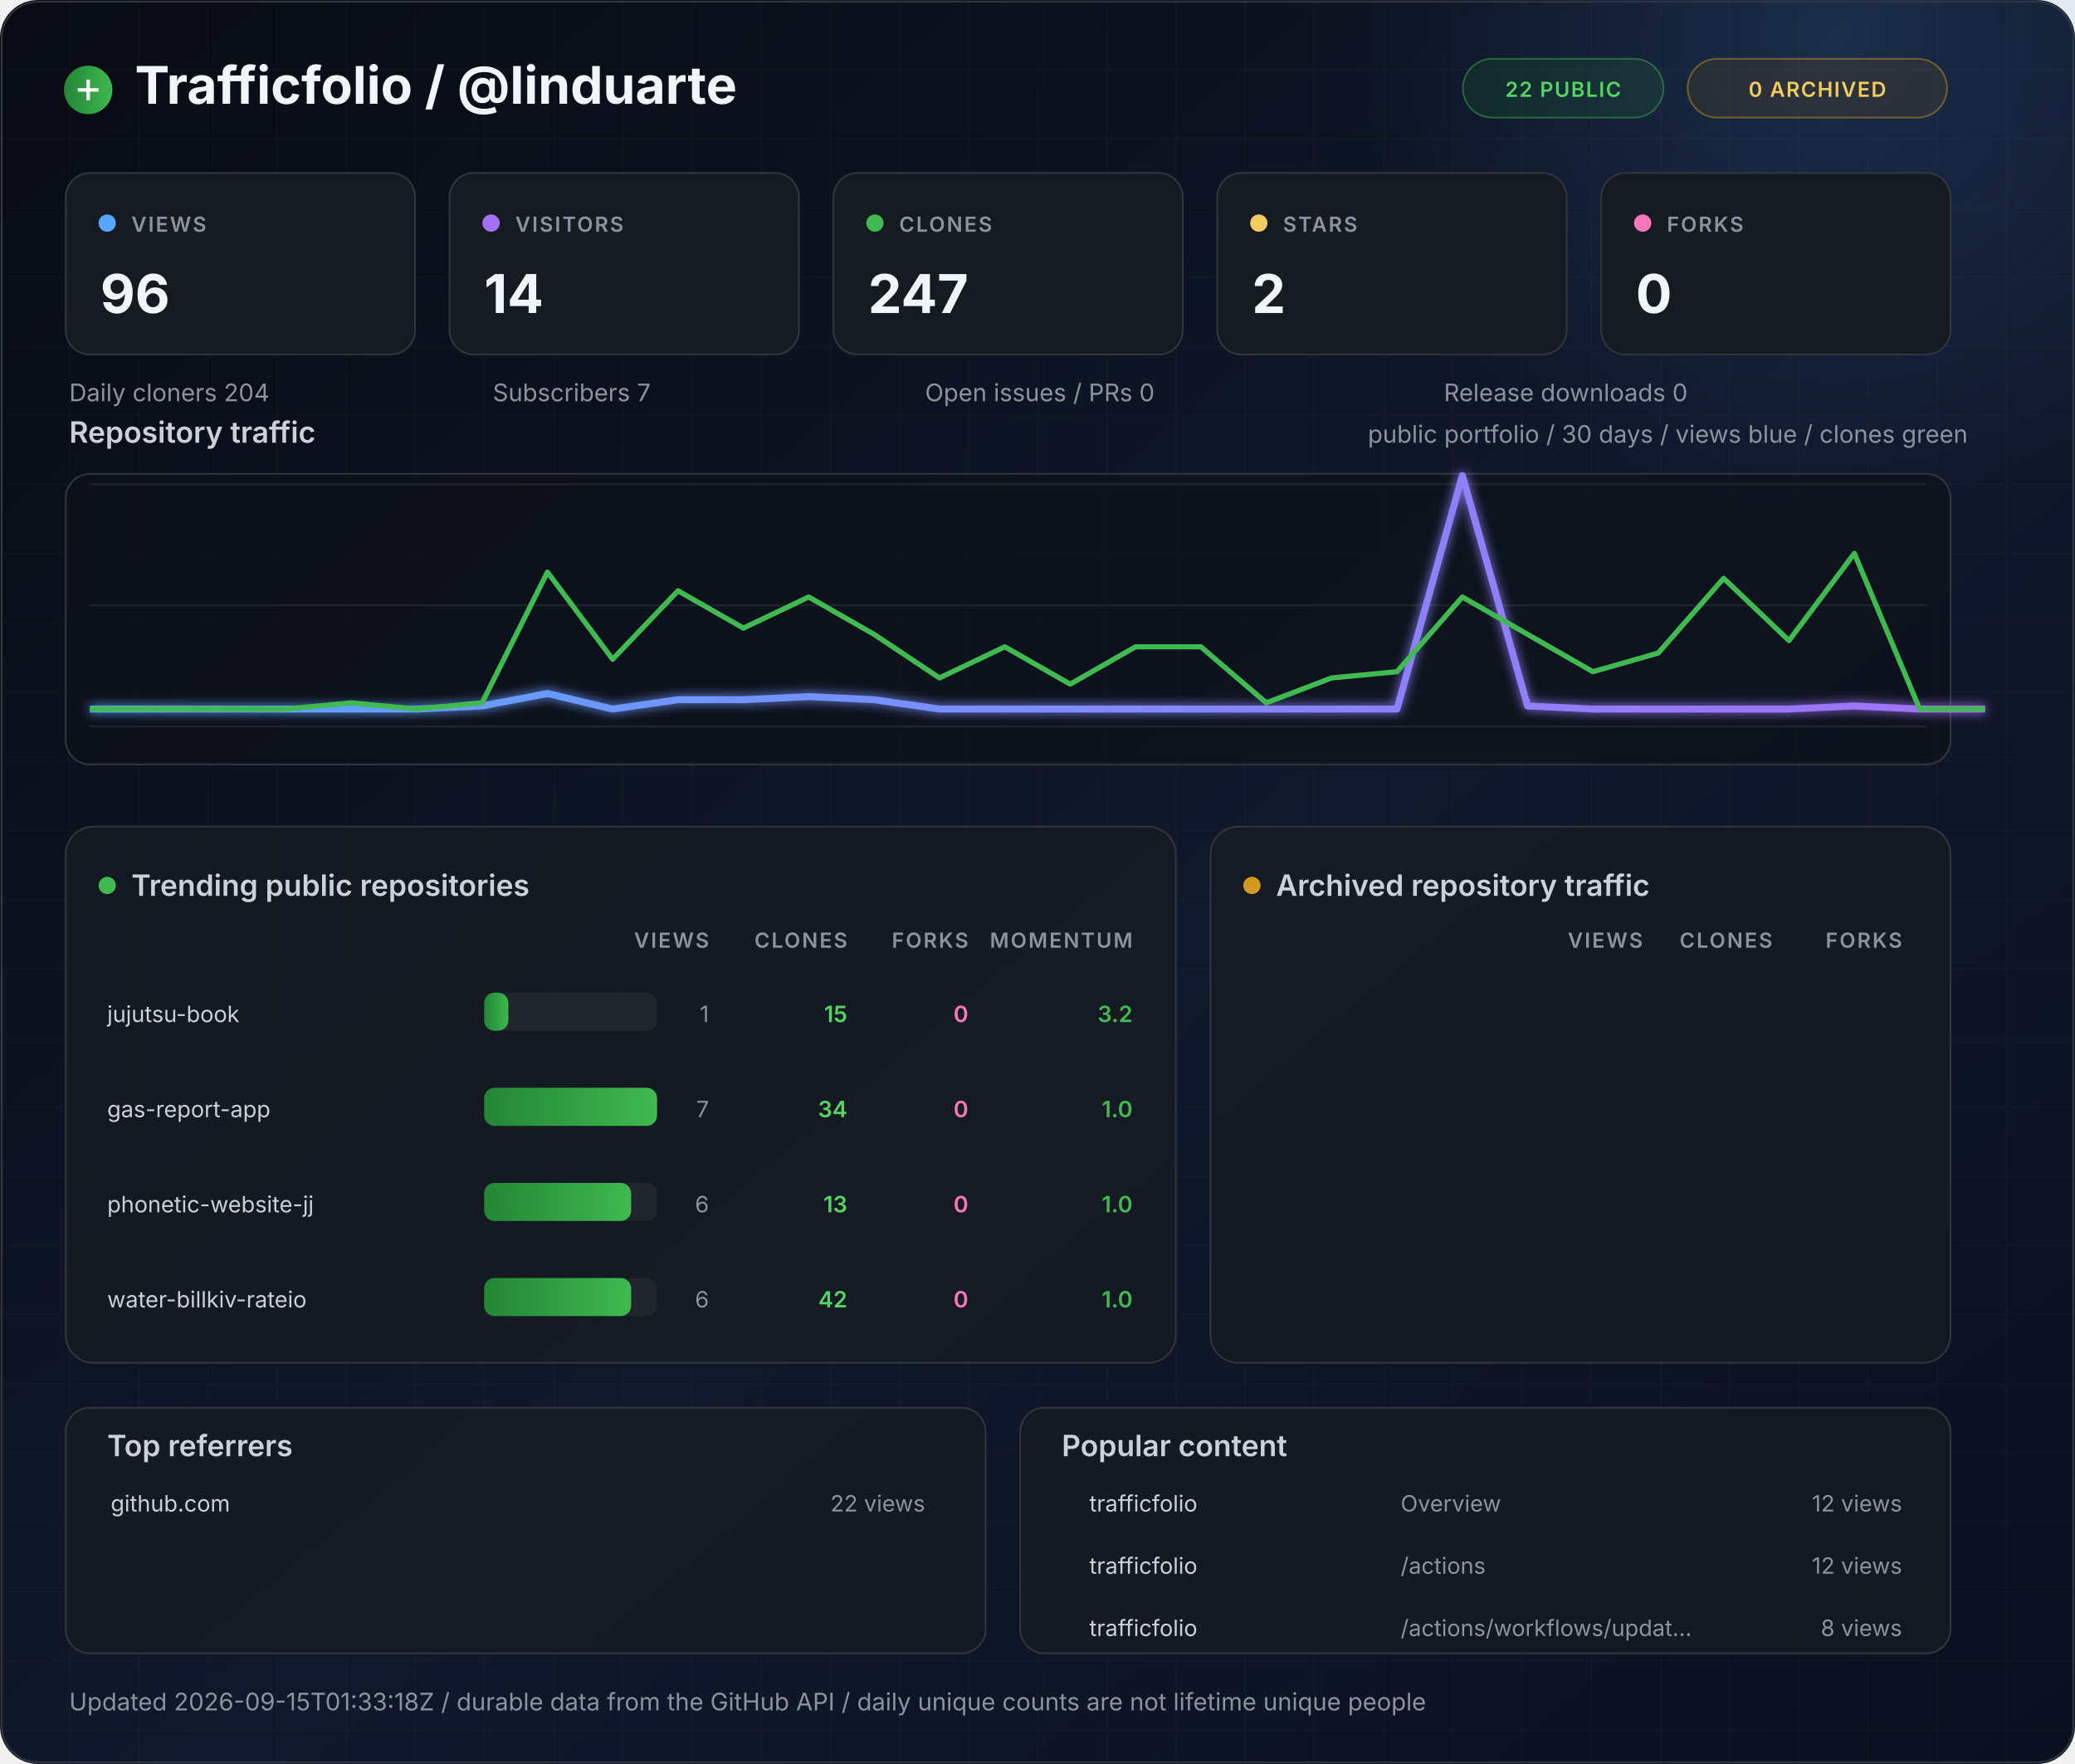
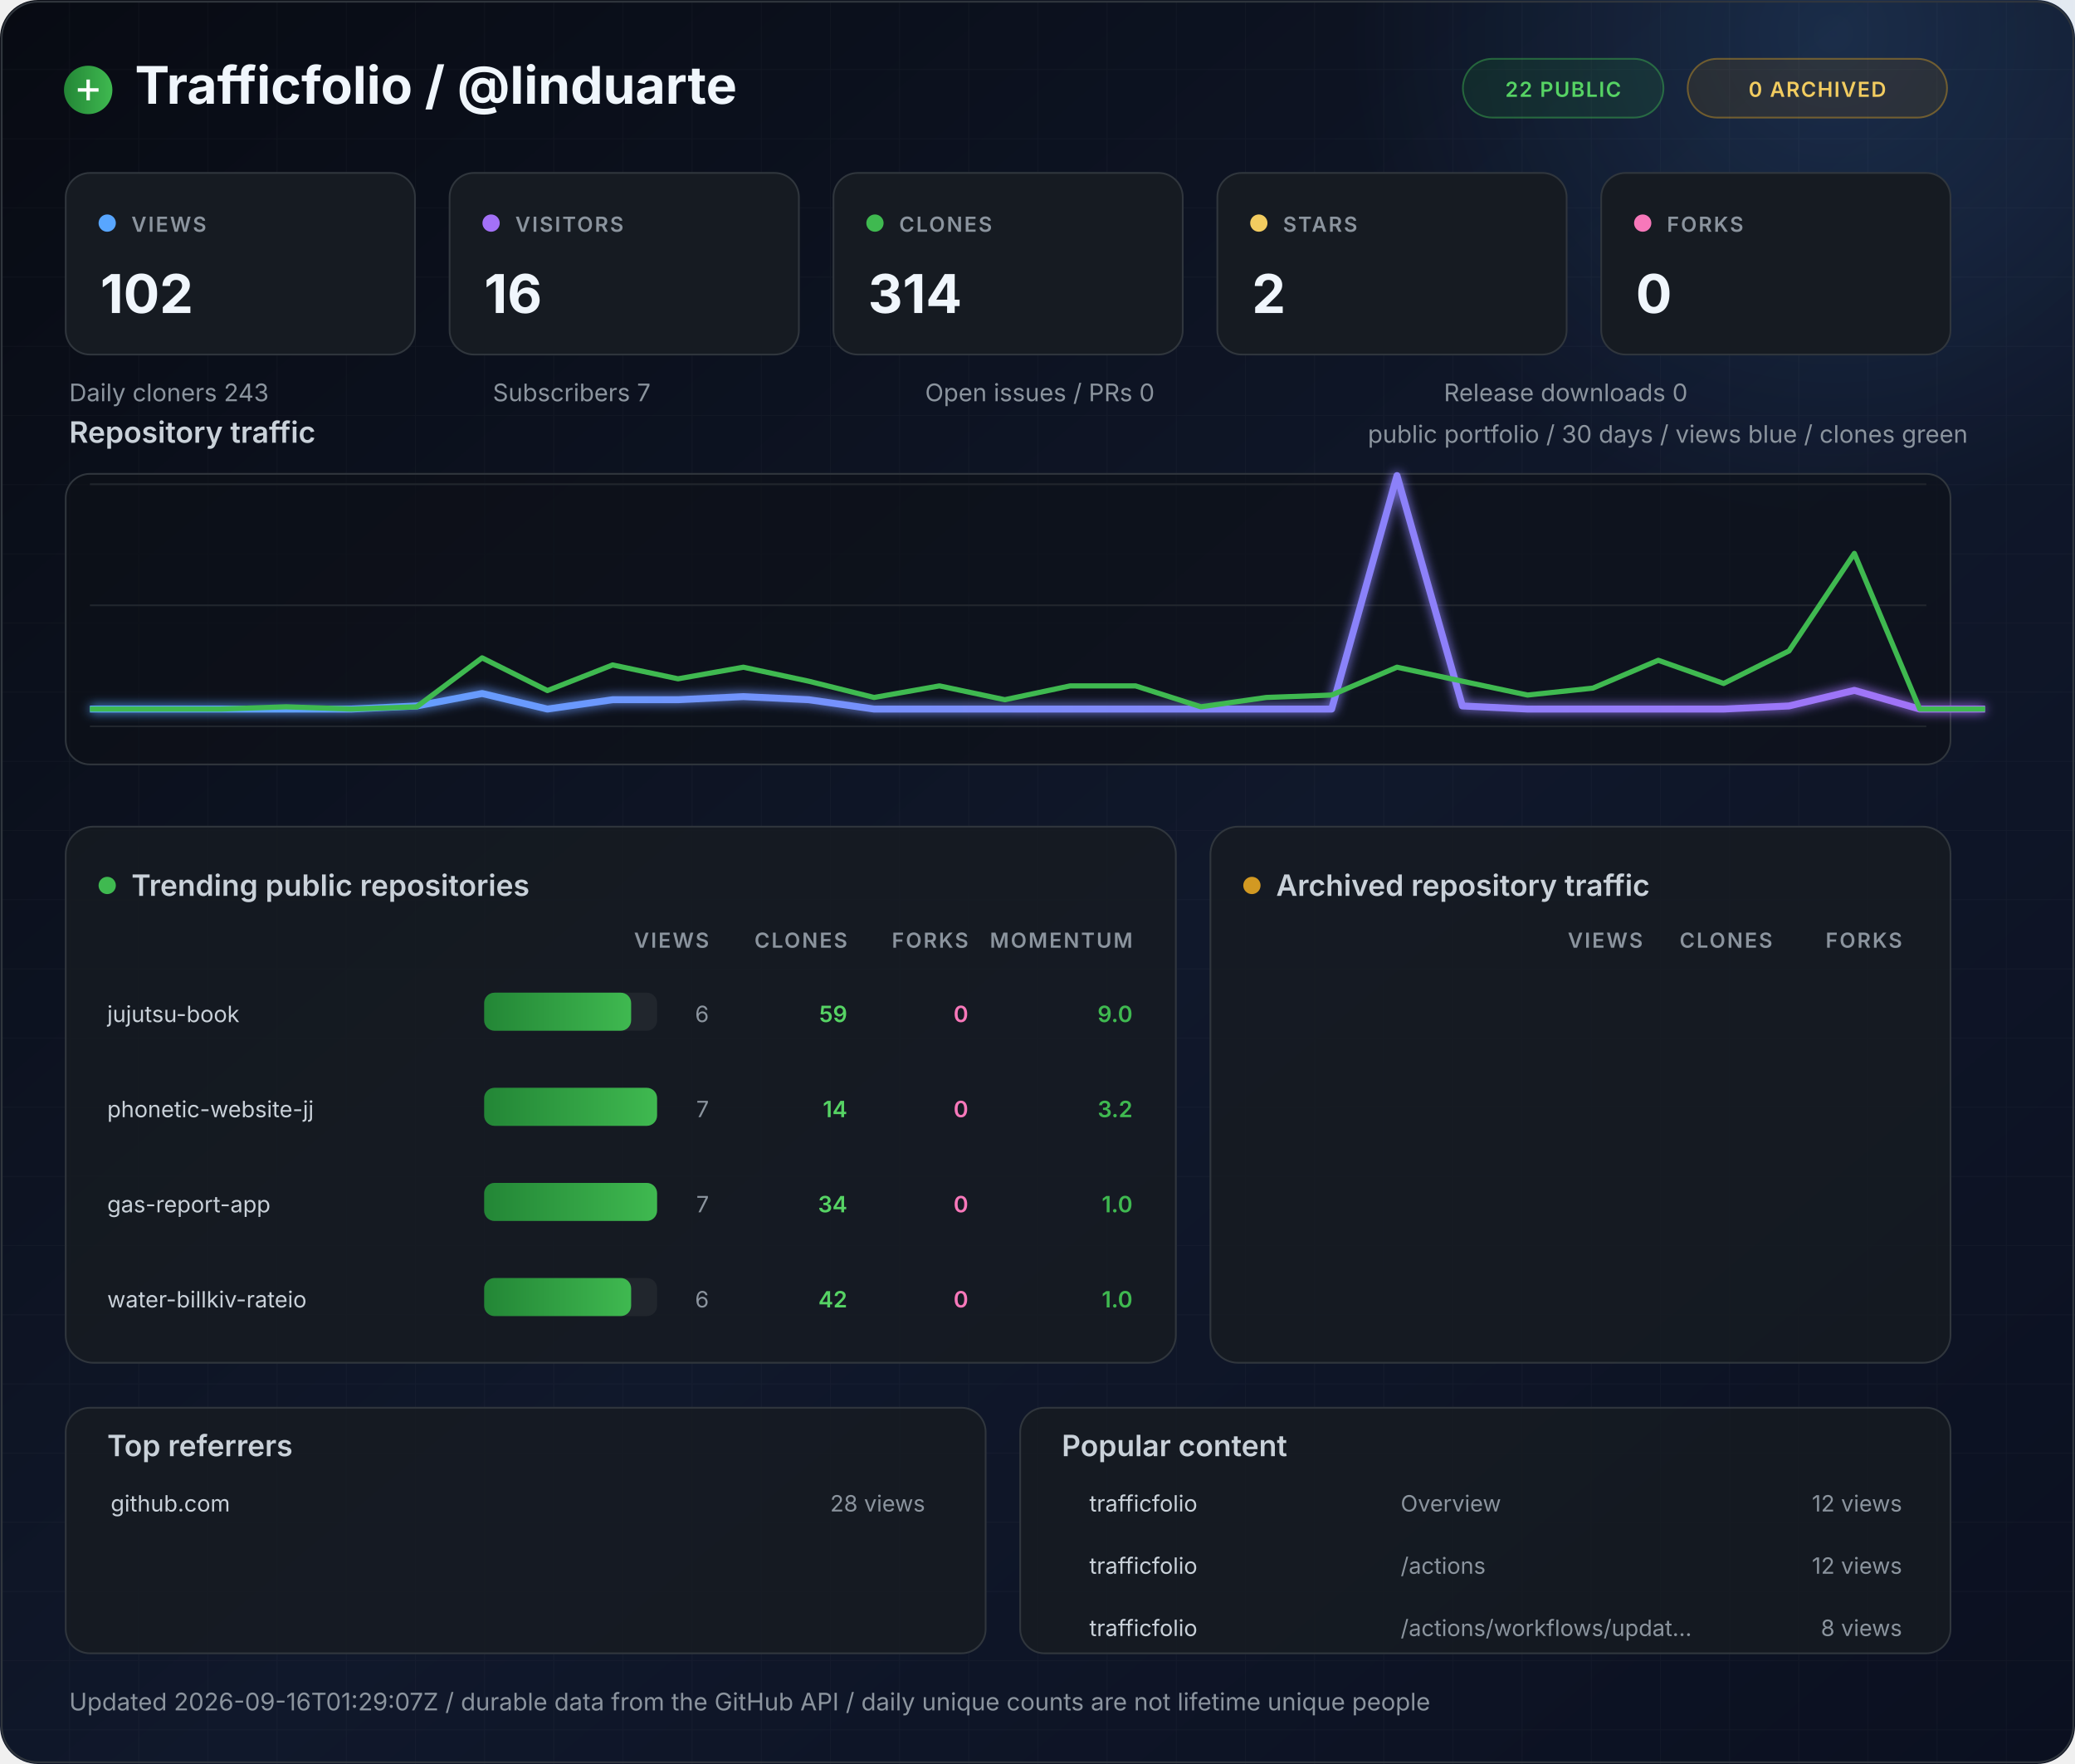
<svg xmlns="http://www.w3.org/2000/svg" width="1200" height="1020" viewBox="0 0 1200 1020" role="img" aria-label="Trafficfolio GitHub analytics dashboard for linduarte">
  <defs>
    <linearGradient id="bg" x1="0" y1="0" x2="1" y2="1">
      <stop stop-color="#080b13" />
      <stop offset=".55" stop-color="#10182b" />
      <stop offset="1" stop-color="#0b1020" />
    </linearGradient>
    <linearGradient id="line" x1="0" y1="0" x2="1" y2="0">
      <stop stop-color="#58a6ff" />
      <stop offset="1" stop-color="#a371f7" />
    </linearGradient>
    <linearGradient id="bar" x1="0" y1="0" x2="1" y2="0">
      <stop stop-color="#238636" />
      <stop offset="1" stop-color="#3fb950" />
    </linearGradient>
    <linearGradient id="archiveBar" x1="0" y1="0" x2="1" y2="0">
      <stop stop-color="#9e6a03" />
      <stop offset="1" stop-color="#f2cc60" />
    </linearGradient>
    <radialGradient id="ambient">
      <stop stop-color="#58a6ff" stop-opacity=".16" />
      <stop offset="1" stop-color="#58a6ff" stop-opacity="0" />
    </radialGradient>
    <pattern id="grid" width="40" height="40" patternUnits="userSpaceOnUse">
      <path d="M40 0H0V40" fill="none" stroke="#ffffff" stroke-opacity=".025" />
    </pattern>
    <filter id="glow">
      <feGaussianBlur stdDeviation="3" result="b" />
      <feMerge>
        <feMergeNode in="b" />
        <feMergeNode in="SourceGraphic" />
      </feMerge>
    </filter>
    <style>
    .title{font:750 30px -apple-system,BlinkMacSystemFont,"Segoe UI",sans-serif;fill:#f0f6fc}
    .subtitle{font:14px -apple-system,BlinkMacSystemFont,"Segoe UI",sans-serif;fill:#8b949e}
    .label{font:600 12px -apple-system,BlinkMacSystemFont,"Segoe UI",sans-serif;fill:#8b949e;letter-spacing:1px}
    .metric{font:700 31px -apple-system,BlinkMacSystemFont,"Segoe UI",sans-serif;fill:#f0f6fc}
    .section{font:600 17px -apple-system,BlinkMacSystemFont,"Segoe UI",sans-serif;fill:#c9d1d9}
    .repo,.value,.trend,.archive,.clone,.fork{font:13px -apple-system,BlinkMacSystemFont,"Segoe UI",sans-serif;fill:#c9d1d9}
    .value{fill:#8b949e} .trend{fill:#3fb950;font-weight:600} .archive{fill:#d29922}
    .clone{fill:#56d364;font-weight:600} .fork{fill:#f778ba;font-weight:600}
    .pill{font:600 12px -apple-system,BlinkMacSystemFont,"Segoe UI",sans-serif;letter-spacing:.7px}
  </style>
  </defs>
  <rect width="1200" height="1020" rx="22" fill="url(#bg)" />
  <rect width="1200" height="1020" rx="22" fill="url(#grid)" />
  <circle cx="1060" cy="20" r="280" fill="url(#ambient)" />
  <rect x="1" y="1" width="1198" height="1018" rx="21" fill="none" stroke="#30363d" />
  <circle cx="51" cy="52" r="14" fill="url(#bar)" />
  <path d="M45 52h12M51 46v12" stroke="#fff" stroke-width="2" />
  <text x="78" y="60" class="title">Trafficfolio / @linduarte</text>
  <rect x="846" y="34" width="116" height="34" rx="17" fill="#238636" fill-opacity=".16" stroke="#3fb950" stroke-opacity=".45" />
  <text x="904" y="56" text-anchor="middle" class="pill" fill="#56d364">22 PUBLIC</text>
  <rect x="976" y="34" width="150" height="34" rx="17" fill="#9e6a03" fill-opacity=".14" stroke="#d29922" stroke-opacity=".45" />
  <text x="1051" y="56" text-anchor="middle" class="pill" fill="#f2cc60">0 ARCHIVED</text>
  <rect x="38" y="100" width="202" height="105" rx="14" fill="#161b22" stroke="#30363d" />
  <circle cx="62" cy="129" r="5" fill="#58a6ff" />
  <text x="76" y="134" class="label">VIEWS</text>
-   <text x="58" y="181" class="metric">96</text>
+   <text x="58" y="181" class="metric">102</text>
  <rect x="260" y="100" width="202" height="105" rx="14" fill="#161b22" stroke="#30363d" />
  <circle cx="284" cy="129" r="5" fill="#a371f7" />
  <text x="298" y="134" class="label">VISITORS</text>
-   <text x="280" y="181" class="metric">14</text>
+   <text x="280" y="181" class="metric">16</text>
  <rect x="482" y="100" width="202" height="105" rx="14" fill="#161b22" stroke="#30363d" />
  <circle cx="506" cy="129" r="5" fill="#3fb950" />
  <text x="520" y="134" class="label">CLONES</text>
-   <text x="502" y="181" class="metric">247</text>
+   <text x="502" y="181" class="metric">314</text>
  <rect x="704" y="100" width="202" height="105" rx="14" fill="#161b22" stroke="#30363d" />
  <circle cx="728" cy="129" r="5" fill="#f2cc60" />
  <text x="742" y="134" class="label">STARS</text>
  <text x="724" y="181" class="metric">2</text>
  <rect x="926" y="100" width="202" height="105" rx="14" fill="#161b22" stroke="#30363d" />
  <circle cx="950" cy="129" r="5" fill="#f778ba" />
  <text x="964" y="134" class="label">FORKS</text>
  <text x="946" y="181" class="metric">0</text>
-   <text x="40" y="232" class="subtitle">Daily cloners 204</text>
+   <text x="40" y="232" class="subtitle">Daily cloners 243</text>
  <text x="285" y="232" class="subtitle">Subscribers 7</text>
  <text x="535" y="232" class="subtitle">Open issues / PRs 0</text>
  <text x="835" y="232" class="subtitle">Release downloads 0</text>
  <text x="40" y="256" class="section">Repository traffic</text>
  <text x="1138" y="256" text-anchor="end" class="subtitle">public portfolio / 30 days / views blue / clones green</text>
  <rect x="38" y="274" width="1090" height="168" rx="14" fill="#0d1117" fill-opacity=".62" stroke="#30363d" />
  <line x1="52" y1="420" x2="1114" y2="420" stroke="#21262d" />
  <line x1="52" y1="350" x2="1114" y2="350" stroke="#21262d" />
  <line x1="52" y1="280" x2="1114" y2="280" stroke="#21262d" />
-   <polyline points="52.0,410.0 89.8,410.0 127.6,410.0 165.4,410.0 203.2,410.0 241.0,410.0 278.8,408.2 316.6,401.0 354.3,410.0 392.1,404.6 429.9,404.6 467.7,402.8 505.5,404.6 543.3,410.0 581.1,410.0 618.9,410.0 656.7,410.0 694.5,410.0 732.3,410.0 770.1,410.0 807.9,410.0 845.7,275.0 883.4,408.2 921.2,410.0 959.0,410.0 996.8,410.0 1034.6,410.0 1072.4,408.2 1110.2,410.0 1148.0,410.0" fill="none" stroke="url(#line)" stroke-width="4" stroke-linejoin="round" filter="url(#glow)" />
-   <polyline points="52.0,410.0 89.8,410.0 127.6,410.0 165.4,410.0 203.2,406.4 241.0,410.0 278.8,406.4 316.6,330.8 354.3,381.2 392.1,341.6 429.9,363.2 467.7,345.2 505.5,366.8 543.3,392.0 581.1,374.0 618.9,395.6 656.7,374.0 694.5,374.0 732.3,406.4 770.1,392.0 807.9,388.4 845.7,345.2 883.4,366.8 921.2,388.4 959.0,377.6 996.8,334.4 1034.6,370.4 1072.4,320.0 1110.2,410.0 1148.0,410.0" fill="none" stroke="#3fb950" stroke-width="3" stroke-linejoin="round" />
+   <polyline points="52.0,410.0 89.8,410.0 127.6,410.0 165.4,410.0 203.2,410.0 241.0,408.2 278.8,401.0 316.6,410.0 354.3,404.6 392.1,404.6 429.9,402.8 467.7,404.6 505.5,410.0 543.3,410.0 581.1,410.0 618.9,410.0 656.7,410.0 694.5,410.0 732.3,410.0 770.1,410.0 807.9,275.0 845.7,408.2 883.4,410.0 921.2,410.0 959.0,410.0 996.8,410.0 1034.6,408.2 1072.4,399.2 1110.2,410.0 1148.0,410.0" fill="none" stroke="url(#line)" stroke-width="4" stroke-linejoin="round" filter="url(#glow)" />
+   <polyline points="52.0,410.0 89.8,410.0 127.6,410.0 165.4,408.7 203.2,410.0 241.0,408.7 278.8,380.4 316.6,399.3 354.3,384.5 392.1,392.5 429.9,385.8 467.7,393.9 505.5,403.3 543.3,396.6 581.1,404.6 618.9,396.6 656.7,396.6 694.5,408.7 732.3,403.3 770.1,401.9 807.9,385.8 845.7,393.9 883.4,401.9 921.2,397.9 959.0,381.8 996.8,395.2 1034.6,376.4 1072.4,320.0 1110.2,410.0 1148.0,410.0" fill="none" stroke="#3fb950" stroke-width="3" stroke-linejoin="round" />
  <rect x="38" y="478" width="642" height="310" rx="16" fill="#161b22" fill-opacity=".82" stroke="#30363d" />
  <circle cx="62" cy="512" r="5" fill="#3fb950" />
  <text x="76" y="518" class="section">Trending public repositories</text>
  <text x="410" y="548" text-anchor="end" class="label">VIEWS</text>
  <text x="490" y="548" text-anchor="end" class="label">CLONES</text>
  <text x="560" y="548" text-anchor="end" class="label">FORKS</text>
  <text x="655" y="548" text-anchor="end" class="label">MOMENTUM</text>
  <text x="62" y="591" class="repo">jujutsu-book</text>
  <rect x="280" y="574" width="100" height="22" rx="6" fill="#21262d" />
-   <rect x="280" y="574" width="14" height="22" rx="6" fill="url(#bar)" />
-   <text x="410" y="591" text-anchor="end" class="value">1</text>
-   <text x="490" y="591" text-anchor="end" class="clone">15</text>
+   <rect x="280" y="574" width="85" height="22" rx="6" fill="url(#bar)" />
+   <text x="410" y="591" text-anchor="end" class="value">6</text>
+   <text x="490" y="591" text-anchor="end" class="clone">59</text>
  <text x="560" y="591" text-anchor="end" class="fork">0</text>
-   <text x="655" y="591" text-anchor="end" class="trend">3.2</text>
-   <text x="62" y="646" class="repo">gas-report-app</text>
+   <text x="655" y="591" text-anchor="end" class="trend">9.0</text>
+   <text x="62" y="646" class="repo">phonetic-website-jj</text>
  <rect x="280" y="629" width="100" height="22" rx="6" fill="#21262d" />
  <rect x="280" y="629" width="100" height="22" rx="6" fill="url(#bar)" />
  <text x="410" y="646" text-anchor="end" class="value">7</text>
-   <text x="490" y="646" text-anchor="end" class="clone">34</text>
+   <text x="490" y="646" text-anchor="end" class="clone">14</text>
  <text x="560" y="646" text-anchor="end" class="fork">0</text>
-   <text x="655" y="646" text-anchor="end" class="trend">1.0</text>
-   <text x="62" y="701" class="repo">phonetic-website-jj</text>
+   <text x="655" y="646" text-anchor="end" class="trend">3.2</text>
+   <text x="62" y="701" class="repo">gas-report-app</text>
  <rect x="280" y="684" width="100" height="22" rx="6" fill="#21262d" />
-   <rect x="280" y="684" width="85" height="22" rx="6" fill="url(#bar)" />
-   <text x="410" y="701" text-anchor="end" class="value">6</text>
-   <text x="490" y="701" text-anchor="end" class="clone">13</text>
+   <rect x="280" y="684" width="100" height="22" rx="6" fill="url(#bar)" />
+   <text x="410" y="701" text-anchor="end" class="value">7</text>
+   <text x="490" y="701" text-anchor="end" class="clone">34</text>
  <text x="560" y="701" text-anchor="end" class="fork">0</text>
  <text x="655" y="701" text-anchor="end" class="trend">1.0</text>
  <text x="62" y="756" class="repo">water-billkiv-rateio</text>
  <rect x="280" y="739" width="100" height="22" rx="6" fill="#21262d" />
  <rect x="280" y="739" width="85" height="22" rx="6" fill="url(#bar)" />
  <text x="410" y="756" text-anchor="end" class="value">6</text>
  <text x="490" y="756" text-anchor="end" class="clone">42</text>
  <text x="560" y="756" text-anchor="end" class="fork">0</text>
  <text x="655" y="756" text-anchor="end" class="trend">1.0</text>
  <rect x="700" y="478" width="428" height="310" rx="16" fill="#161b22" fill-opacity=".82" stroke="#30363d" />
  <circle cx="724" cy="512" r="5" fill="#d29922" />
  <text x="738" y="518" class="section">Archived repository traffic</text>
  <text x="950" y="548" text-anchor="end" class="label">VIEWS</text>
  <text x="1025" y="548" text-anchor="end" class="label">CLONES</text>
  <text x="1100" y="548" text-anchor="end" class="label">FORKS</text>
  <rect x="38" y="814" width="532" height="142" rx="14" fill="#161b22" fill-opacity=".82" stroke="#30363d" />
  <text x="62" y="842" class="section">Top referrers</text>
  <text x="64" y="874" class="repo">github.com</text>
-   <text x="535" y="874" text-anchor="end" class="value">22 views</text>
+   <text x="535" y="874" text-anchor="end" class="value">28 views</text>
  <rect x="590" y="814" width="538" height="142" rx="14" fill="#161b22" fill-opacity=".82" stroke="#30363d" />
  <text x="614" y="842" class="section">Popular content</text>
  <text x="630" y="874" class="repo">trafficfolio</text>
  <text x="810" y="874" class="value">Overview</text>
  <text x="1100" y="874" text-anchor="end" class="value">12 views</text>
  <text x="630" y="910" class="repo">trafficfolio</text>
  <text x="810" y="910" class="value">/actions</text>
  <text x="1100" y="910" text-anchor="end" class="value">12 views</text>
  <text x="630" y="946" class="repo">trafficfolio</text>
  <text x="810" y="946" class="value">/actions/workflows/updat...</text>
  <text x="1100" y="946" text-anchor="end" class="value">8 views</text>
-   <text x="40" y="989" class="subtitle">Updated 2026-09-15T01:33:18Z / durable data from the GitHub API / daily unique counts are not lifetime unique people</text>
+   <text x="40" y="989" class="subtitle">Updated 2026-09-16T01:29:07Z / durable data from the GitHub API / daily unique counts are not lifetime unique people</text>
</svg>
